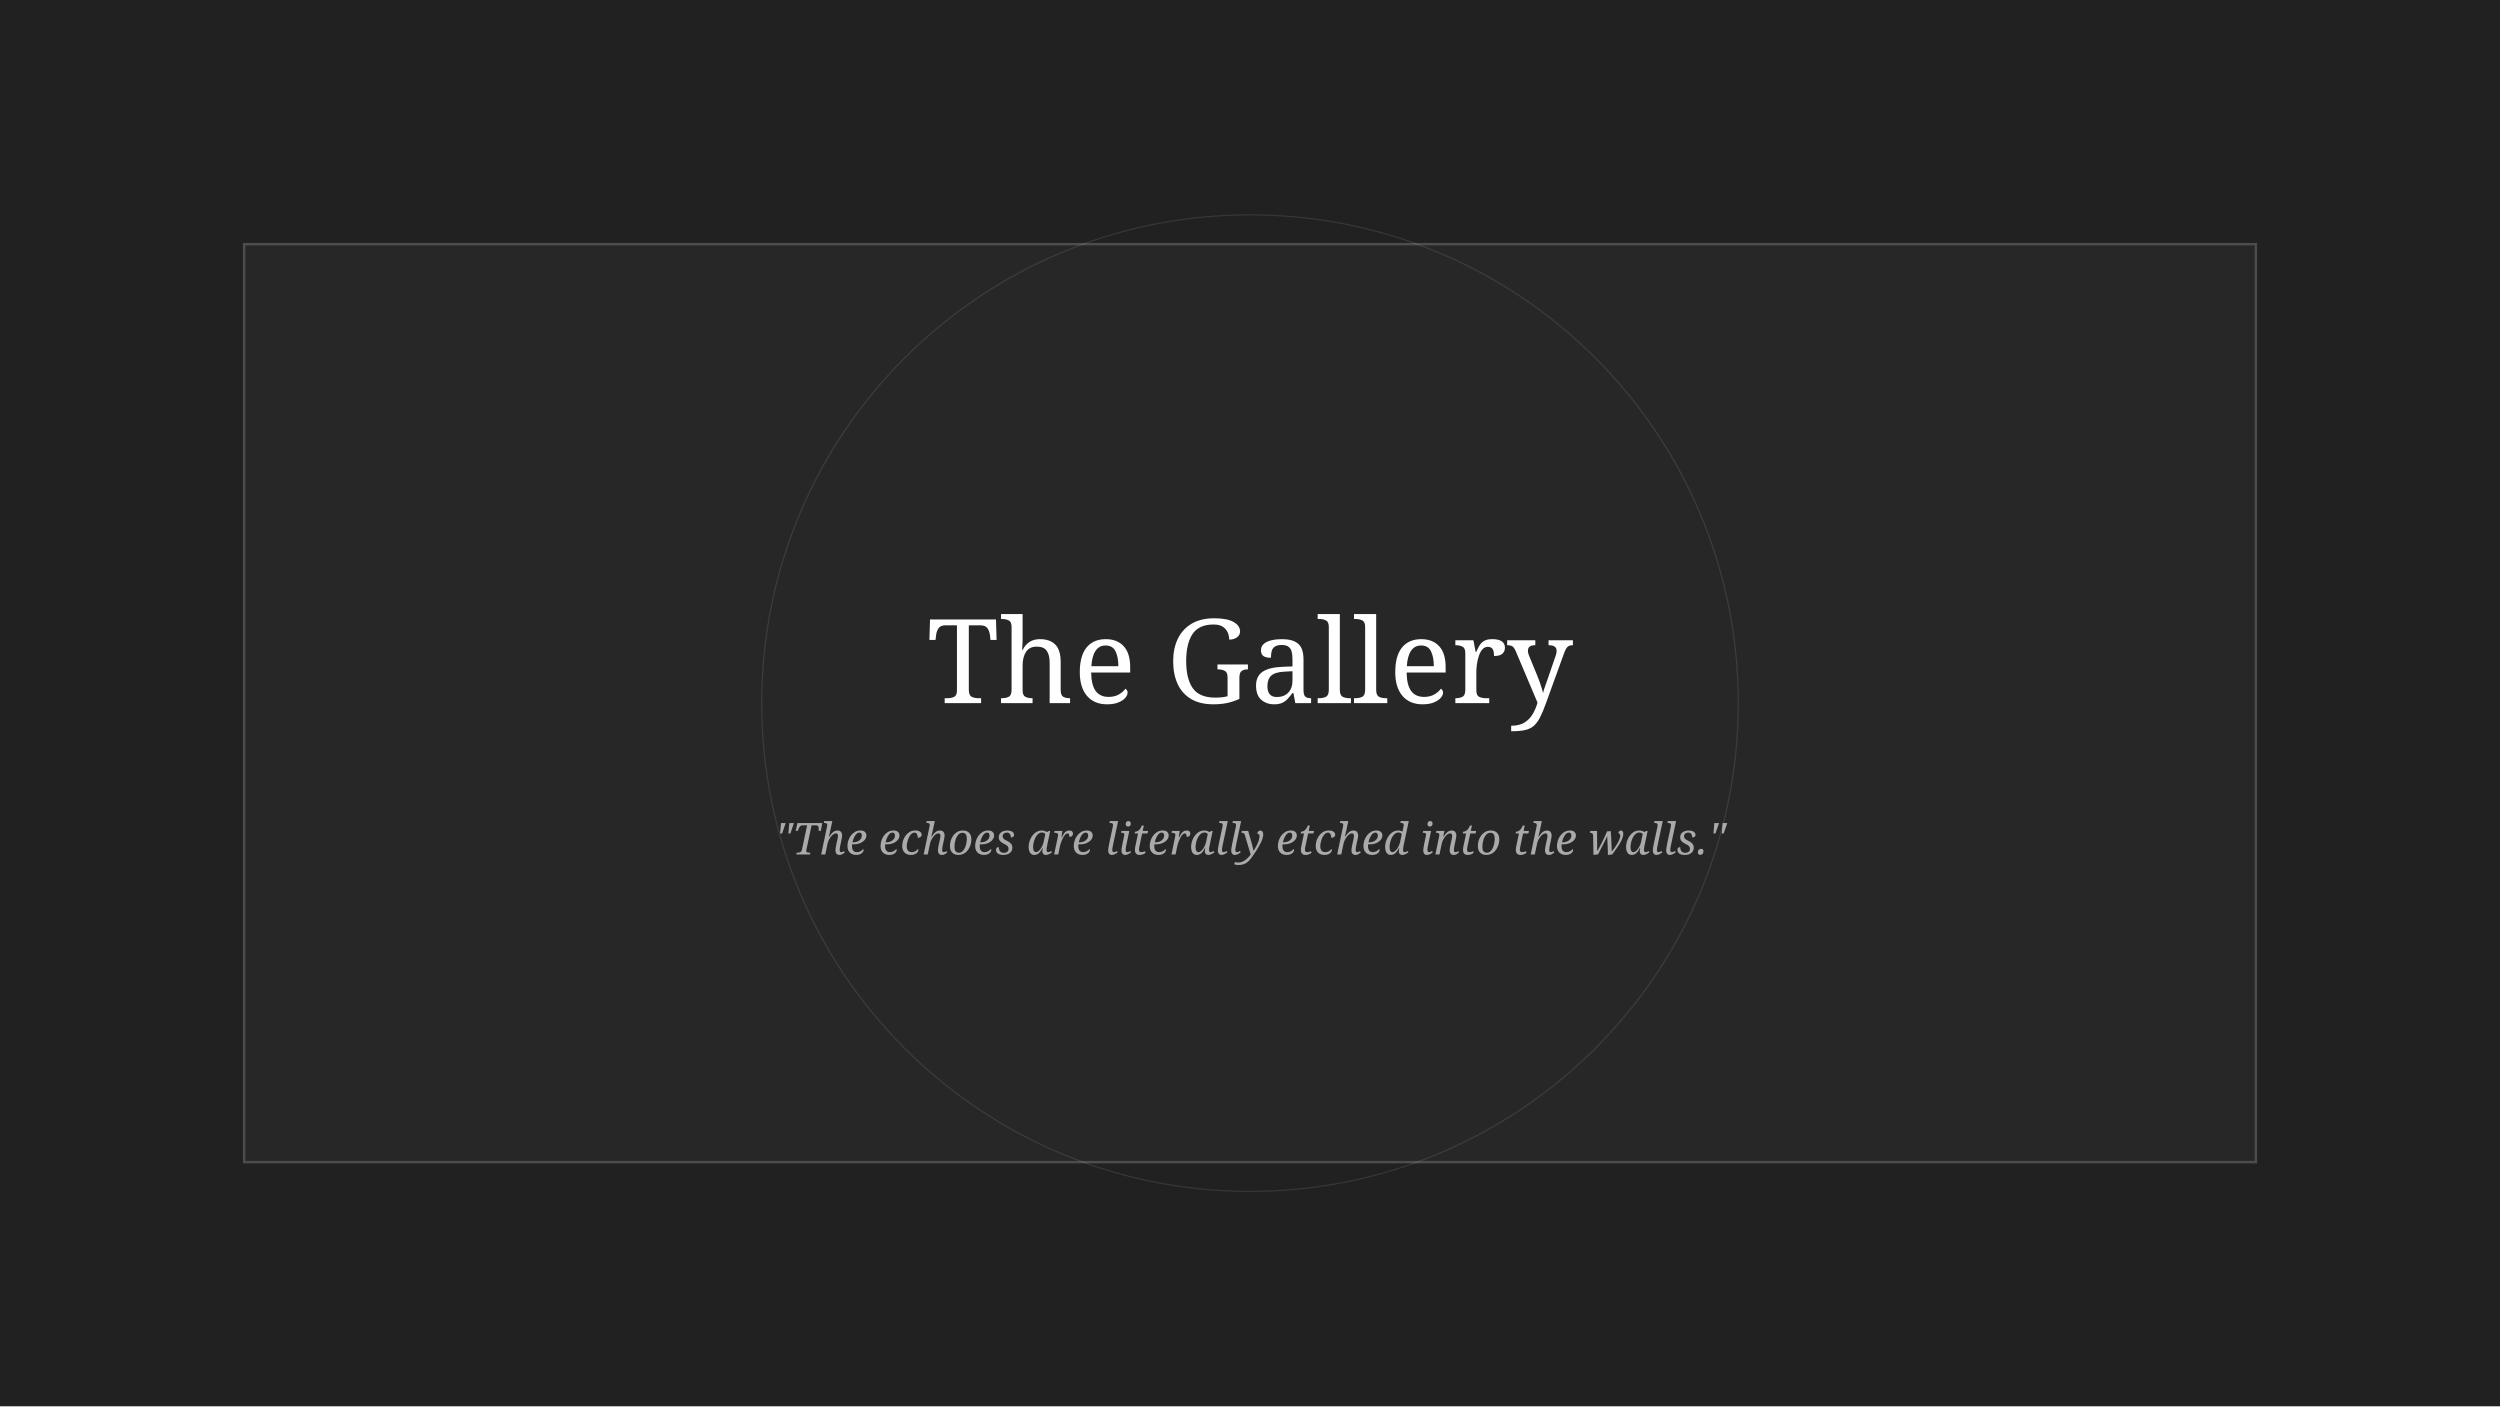
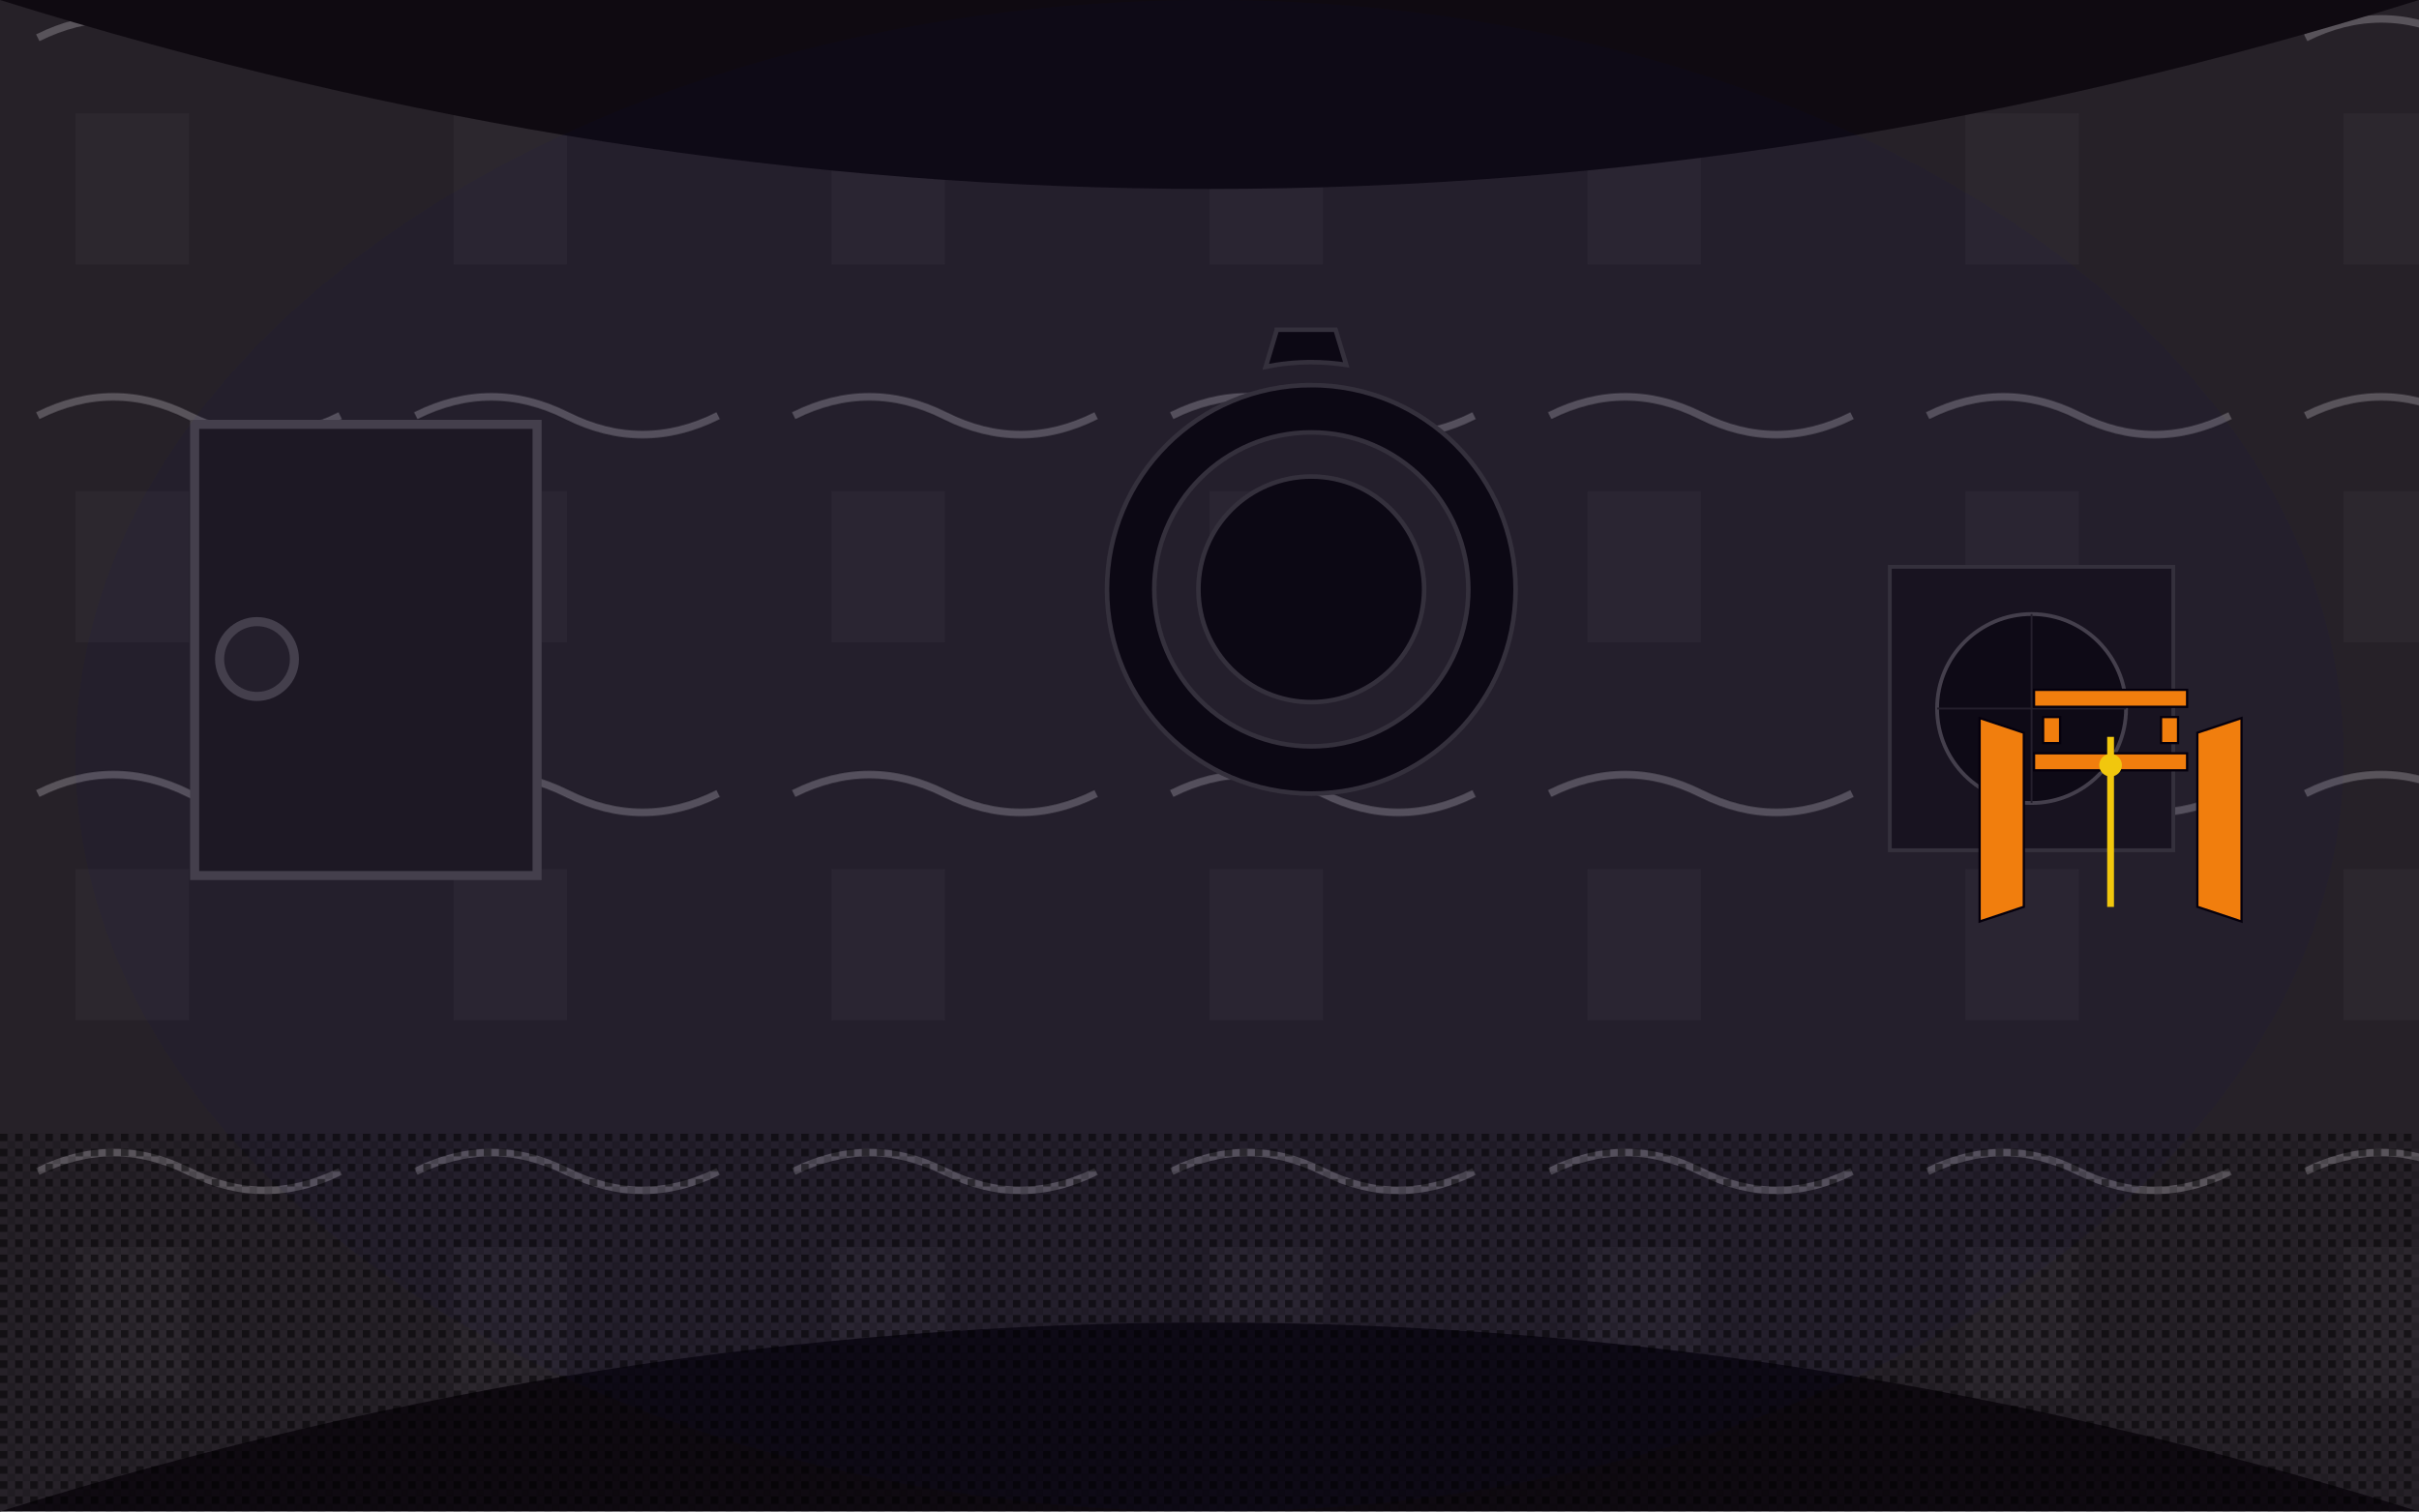
- <svg xmlns="http://www.w3.org/2000/svg" width="1024" height="576" viewBox="0 0 1024 576">
-   <rect width="1024" height="576" fill="#212121" />
-   <rect x="100" y="100" width="824" height="376" fill="#424242" stroke="#fff" stroke-width="1" opacity="0.2" />
-   <text x="512" y="288" font-family="Garamond, serif" font-size="48" fill="#fff" text-anchor="middle">The Gallery</text>
-   <text x="512" y="350" font-family="Garamond, serif" font-size="18" fill="#aaa" text-anchor="middle" font-style="italic">"The echoes are literally etched into the walls."</text>
-   <circle cx="512" cy="288" r="200" stroke="#fff" stroke-width="0.5" fill="none" opacity="0.1" />
+ <svg xmlns="http://www.w3.org/2000/svg" viewBox="0 0 640 400">
+   <defs>
+     <pattern id="peeling-fresco" width="100" height="100" patternUnits="userSpaceOnUse">
+       <rect width="100" height="100" fill="#222" />
+       <path d="M 10 10 Q 30 0 50 10 T 90 10" fill="none" stroke="#555" stroke-width="2" />
+       <rect x="20" y="30" width="30" height="40" fill="#333" opacity="0.4" />
+     </pattern>
+     <pattern id="dither-gallery" width="4" height="4" patternUnits="userSpaceOnUse">
+       <rect width="2" height="2" fill="#000000" />
+       <rect x="2" y="2" width="2" height="2" fill="#000000" opacity="0.3" />
+     </pattern>
+   </defs>
+   <rect width="640" height="400" fill="#0a0a0a" />
+   <path d="M 0 0 Q 320 100 640 0 L 640 400 Q 320 300 0 400 Z" fill="url(#peeling-fresco)" />
+   <g transform="translate(20, 100) scale(0.3)">
+     <path fill="#1a1a1a" stroke="#444" stroke-width="8" d="M105 41v398h302V41H105zm55 174c18.1 0 33 14.9 33 33s-14.9 33-33 33-33-14.9-33-33 14.9-33 33-33z" />
+   </g>
+   <g transform="translate(270, 80) scale(0.3)">
+     <path fill="#080808" stroke="#333" stroke-width="4" d="m226.063 24.22-9.782 32.624c12.992-2.652 26.423-4.032 40.19-4.032 10.475 0 20.766.82 30.81 2.376l-9.405-30.97h-51.813zm30.406 48.843c-99.627 0-180.19 80.53-180.19 180.156 0 99.624 80.563 180.155 180.19 180.155 99.624 0 180.155-80.53 180.155-180.156 0-99.627-80.53-180.157-180.156-180.157zm0 41.687c76.482 0 138.467 61.985 138.467 138.47 0 76.482-61.985 138.5-138.468 138.5-76.485 0-138.5-62.018-138.5-138.5 0-76.485 62.015-138.47 138.5-138.47zm-.033 38.938c-54.96 0-99.53 44.54-99.53 99.5s44.57 99.5 99.53 99.5 99.5-44.54 99.5-99.5-44.54-99.5-99.5-99.5z" />
+   </g>
+   <g transform="translate(500, 150) scale(0.25)">
+     <rect width="300" height="300" fill="#151515" stroke="#333" stroke-width="4" />
+     <circle cx="150" cy="150" r="100" fill="#0a0a0a" stroke="#444" stroke-width="4" />
+     <path d="M 150 50 L 150 250 M 50 150 L 250 150" stroke="#222" stroke-width="2" />
+   </g>
+   <g id="golden-metronome" transform="translate(520, 180) scale(0.15)" opacity="1">
+     <path fill="#FF8800" stroke="#000" stroke-width="4" d="M121 17v30h270V17H121zm16 48v46h30V65h-30zm208 0v46h30V65h-30zm-224 64v30h270v-30H121zM25 66.75V425.8l78-26V92.74zm462 0-78 25.99V399.8l78 26V267.5z" />
+     <line x1="256" y1="400" x2="256" y2="100" stroke="#FFD700" stroke-width="12" />
+     <circle cx="256" cy="150" r="20" fill="#FFD700" />
+   </g>
+   <rect width="640" height="400" fill="#AA00FF" opacity="0.03" />
+   <ellipse cx="320" cy="200" rx="300" ry="200" fill="#000088" opacity="0.05" />
+   <rect x="0" y="300" width="640" height="100" fill="url(#dither-gallery)" opacity="0.5" />
</svg>
